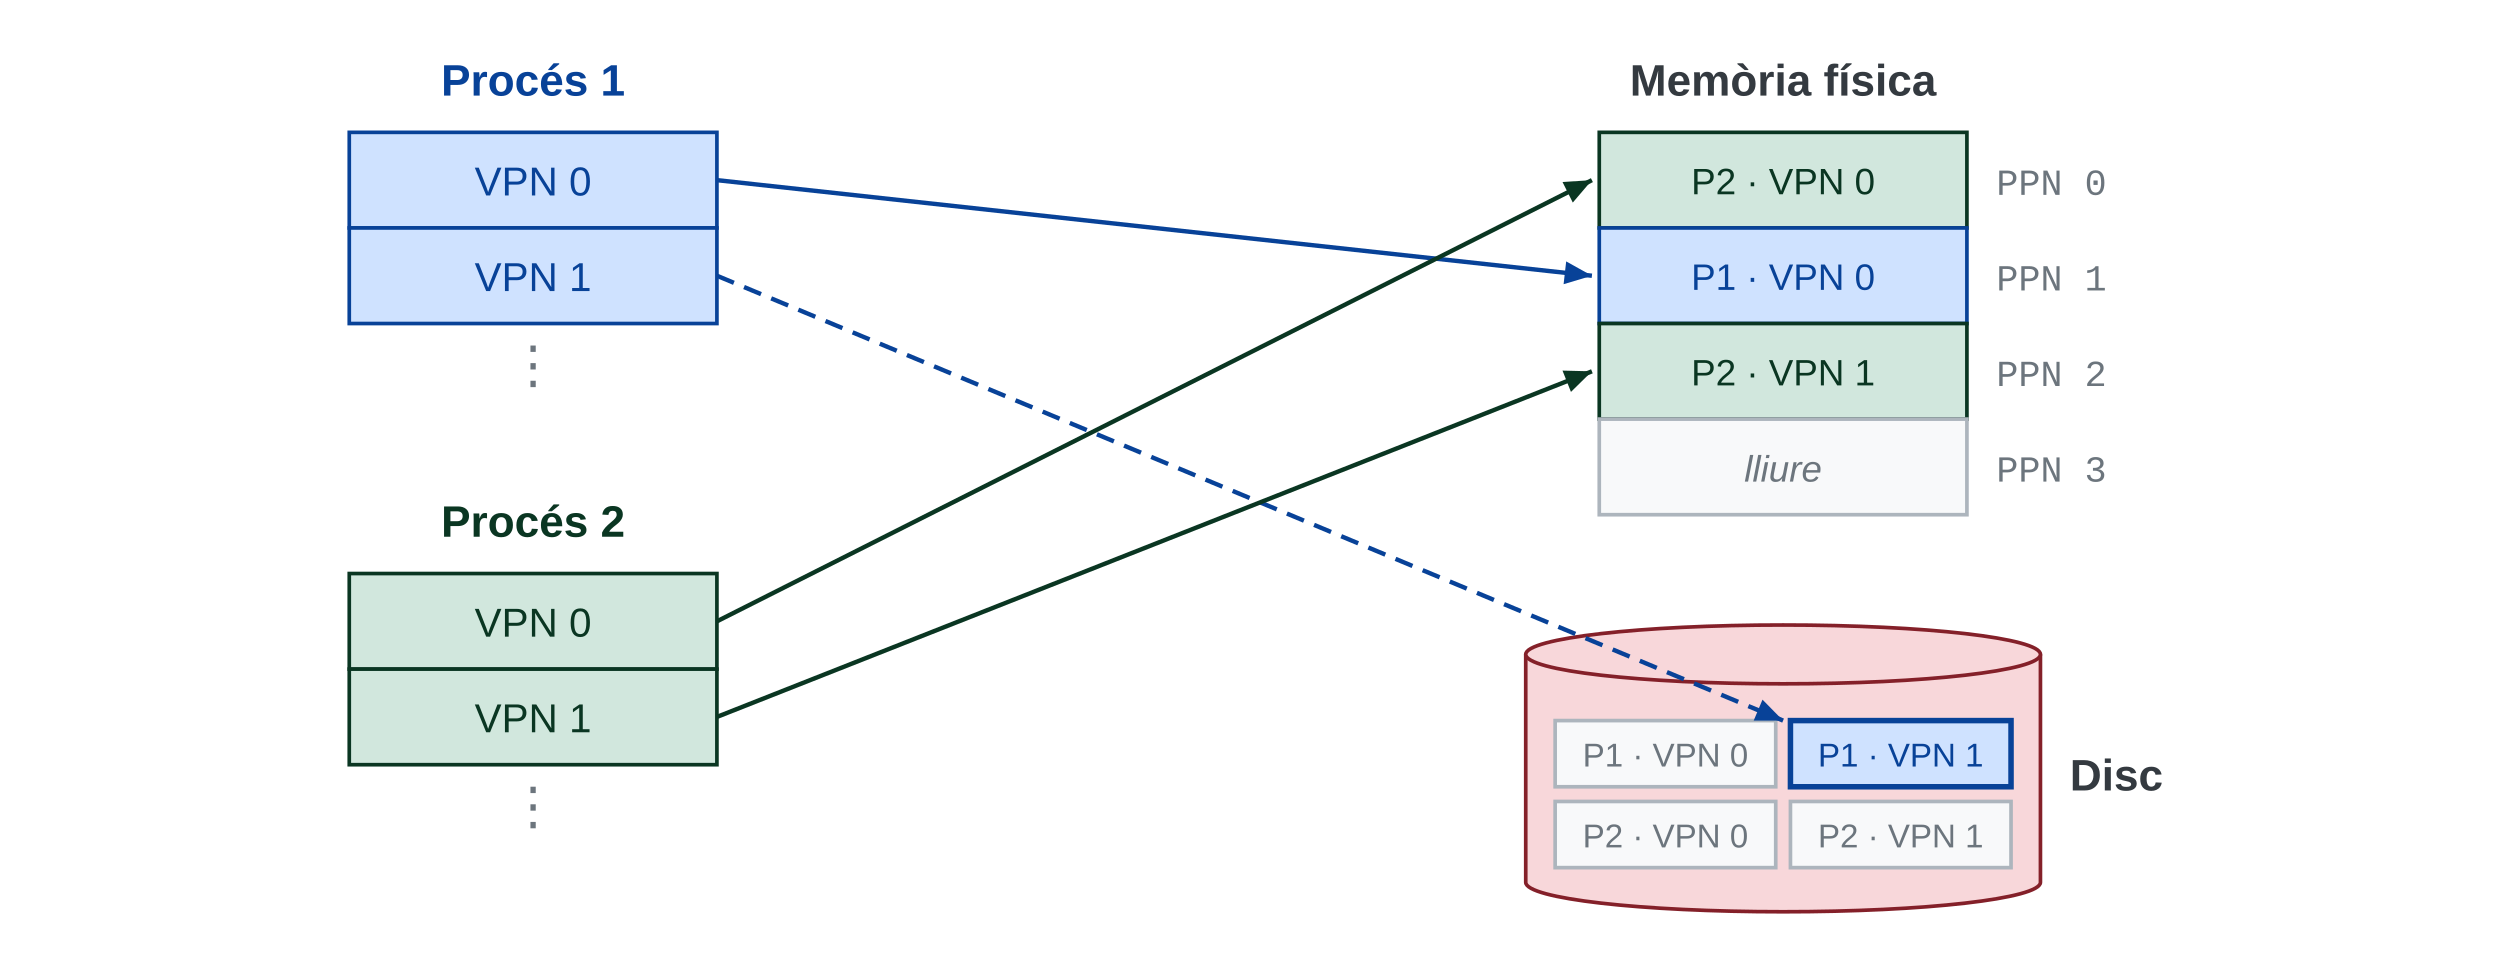
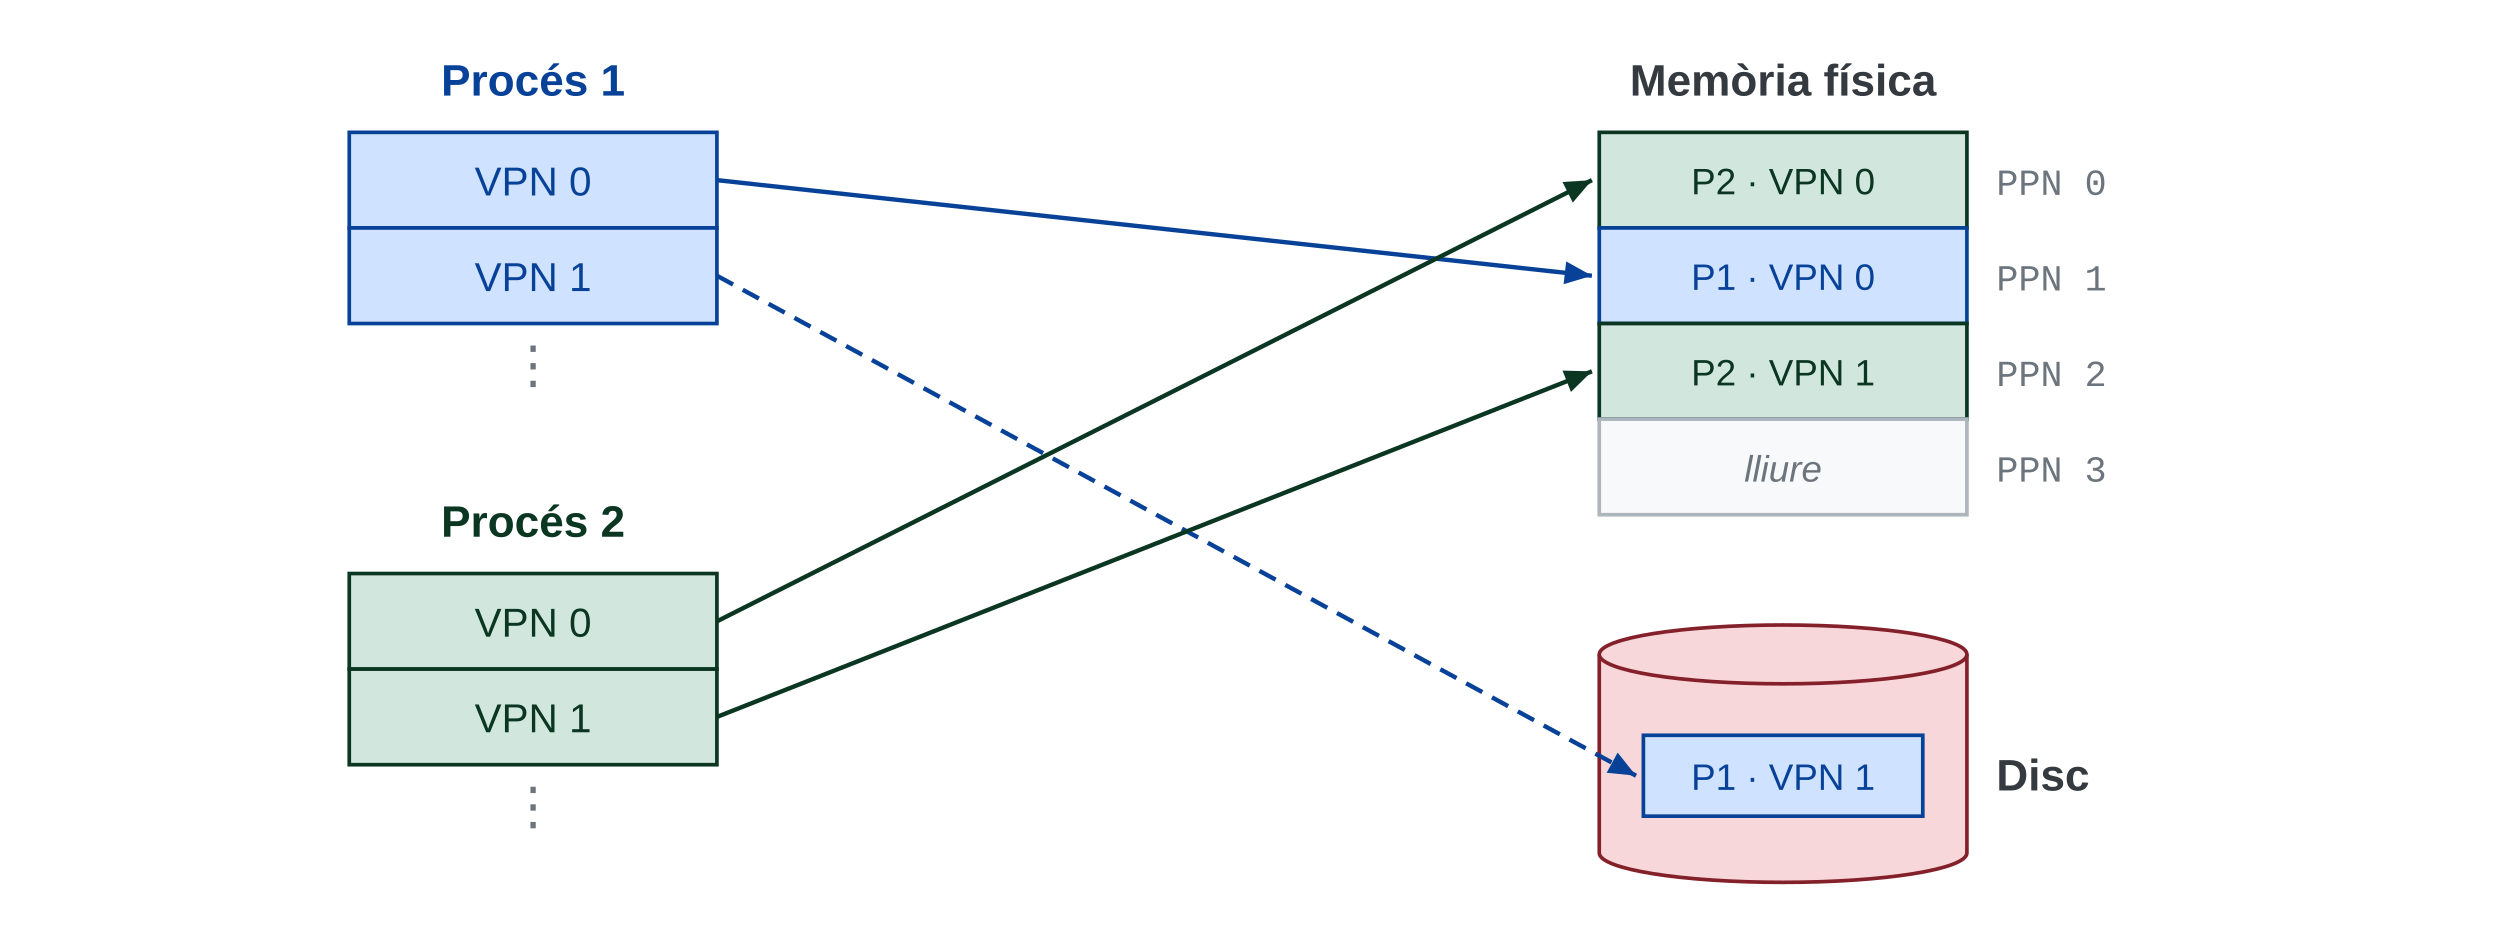
- <svg xmlns="http://www.w3.org/2000/svg" width="100%" viewBox="0 0 680 262" role="img">
+ <svg xmlns="http://www.w3.org/2000/svg" width="100%" viewBox="0 0 680 256" role="img">
  <text x="145" y="26" font-family="'Liberation Sans', Arial, Helvetica, sans-serif" font-size="12" fill="#084298" text-anchor="middle" font-weight="bold">Procés 1</text>
  <rect x="95" y="36" width="100" height="26" fill="#cfe2ff" stroke="#084298" stroke-width="1" />
  <text x="145.0" y="53.167" font-family="'Liberation Sans', Arial, Helvetica, sans-serif" font-size="11" fill="#084298" text-anchor="middle">VPN 0</text>
  <rect x="95" y="62" width="100" height="26" fill="#cfe2ff" stroke="#084298" stroke-width="1" />
  <text x="145.0" y="79.167" font-family="'Liberation Sans', Arial, Helvetica, sans-serif" font-size="11" fill="#084298" text-anchor="middle">VPN 1</text>
  <text x="145" y="104" font-family="'Liberation Sans', Arial, Helvetica, sans-serif" font-size="14" fill="#6c757d" text-anchor="middle">⋮</text>
  <text x="145" y="146" font-family="'Liberation Sans', Arial, Helvetica, sans-serif" font-size="12" fill="#0a3622" text-anchor="middle" font-weight="bold">Procés 2</text>
  <rect x="95" y="156" width="100" height="26" fill="#d1e7dd" stroke="#0a3622" stroke-width="1" />
  <text x="145.0" y="173.167" font-family="'Liberation Sans', Arial, Helvetica, sans-serif" font-size="11" fill="#0a3622" text-anchor="middle">VPN 0</text>
  <rect x="95" y="182" width="100" height="26" fill="#d1e7dd" stroke="#0a3622" stroke-width="1" />
  <text x="145.0" y="199.167" font-family="'Liberation Sans', Arial, Helvetica, sans-serif" font-size="11" fill="#0a3622" text-anchor="middle">VPN 1</text>
  <text x="145" y="224" font-family="'Liberation Sans', Arial, Helvetica, sans-serif" font-size="14" fill="#6c757d" text-anchor="middle">⋮</text>
  <text x="485" y="26" font-family="'Liberation Sans', Arial, Helvetica, sans-serif" font-size="12" fill="#343a40" text-anchor="middle" font-weight="bold">Memòria física</text>
  <rect x="435" y="36" width="100" height="26" fill="#d1e7dd" stroke="#0a3622" stroke-width="1" />
  <text x="485.0" y="52.833" font-family="'Liberation Sans', Arial, Helvetica, sans-serif" font-size="10" fill="#0a3622" text-anchor="middle">P2 · VPN 0</text>
  <text x="543" y="53" font-family="'Liberation Mono', 'Courier New', Courier, monospace" font-size="10" fill="#6c757d" text-anchor="start">PPN 0</text>
  <rect x="435" y="62" width="100" height="26" fill="#cfe2ff" stroke="#084298" stroke-width="1" />
  <text x="485.0" y="78.833" font-family="'Liberation Sans', Arial, Helvetica, sans-serif" font-size="10" fill="#084298" text-anchor="middle">P1 · VPN 0</text>
  <text x="543" y="79" font-family="'Liberation Mono', 'Courier New', Courier, monospace" font-size="10" fill="#6c757d" text-anchor="start">PPN 1</text>
  <rect x="435" y="88" width="100" height="26" fill="#d1e7dd" stroke="#0a3622" stroke-width="1" />
  <text x="485.0" y="104.833" font-family="'Liberation Sans', Arial, Helvetica, sans-serif" font-size="10" fill="#0a3622" text-anchor="middle">P2 · VPN 1</text>
  <text x="543" y="105" font-family="'Liberation Mono', 'Courier New', Courier, monospace" font-size="10" fill="#6c757d" text-anchor="start">PPN 2</text>
  <rect x="435" y="114" width="100" height="26" fill="#f8f9fa" stroke="#adb5bd" stroke-width="1" />
  <text x="485" y="131" font-family="'Liberation Sans', Arial, Helvetica, sans-serif" font-size="10" fill="#6c757d" text-anchor="middle" font-style="italic">lliure</text>
  <text x="543" y="131" font-family="'Liberation Mono', 'Courier New', Courier, monospace" font-size="10" fill="#6c757d" text-anchor="start">PPN 3</text>
-   <path d="M415,178 v62 a70.0,8 0 0 0 140,0 v-62" fill="#f8d7da" stroke="#842029" stroke-width="1" />
-   <ellipse cx="485.0" cy="178" rx="70.0" ry="8" fill="#f8d7da" stroke="#842029" stroke-width="1" />
-   <rect x="423" y="196" width="60" height="18" fill="#f8f9fa" stroke="#adb5bd" stroke-width="1" />
-   <text x="453.0" y="208.5" font-family="'Liberation Sans', Arial, Helvetica, sans-serif" font-size="9" fill="#6c757d" text-anchor="middle">P1 · VPN 0</text>
-   <rect x="487" y="196" width="60" height="18" fill="#cfe2ff" stroke="#084298" stroke-width="1.5" />
-   <text x="517.0" y="208.5" font-family="'Liberation Sans', Arial, Helvetica, sans-serif" font-size="9" fill="#084298" text-anchor="middle">P1 · VPN 1</text>
-   <rect x="423" y="218" width="60" height="18" fill="#f8f9fa" stroke="#adb5bd" stroke-width="1" />
-   <text x="453.0" y="230.5" font-family="'Liberation Sans', Arial, Helvetica, sans-serif" font-size="9" fill="#6c757d" text-anchor="middle">P2 · VPN 0</text>
-   <rect x="487" y="218" width="60" height="18" fill="#f8f9fa" stroke="#adb5bd" stroke-width="1" />
-   <text x="517.0" y="230.5" font-family="'Liberation Sans', Arial, Helvetica, sans-serif" font-size="9" fill="#6c757d" text-anchor="middle">P2 · VPN 1</text>
-   <text x="563" y="215" font-family="'Liberation Sans', Arial, Helvetica, sans-serif" font-size="12" fill="#343a40" text-anchor="start" font-weight="bold">Disc</text>
+   <path d="M435,178 v54 a50.0,8 0 0 0 100,0 v-54" fill="#f8d7da" stroke="#842029" stroke-width="1" />
+   <ellipse cx="485.0" cy="178" rx="50.0" ry="8" fill="#f8d7da" stroke="#842029" stroke-width="1" />
+   <rect x="447" y="200" width="76" height="22" fill="#cfe2ff" stroke="#084298" stroke-width="1" />
+   <text x="485.0" y="214.833" font-family="'Liberation Sans', Arial, Helvetica, sans-serif" font-size="10" fill="#084298" text-anchor="middle">P1 · VPN 1</text>
+   <text x="543" y="215" font-family="'Liberation Sans', Arial, Helvetica, sans-serif" font-size="12" fill="#343a40" text-anchor="start" font-weight="bold">Disc</text>
  <polyline points="195,49 433,75" fill="none" stroke="#084298" stroke-width="1.2" stroke-linejoin="round" />
  <polygon points="433,75 425.3,77.3 426.0,71.1" fill="#084298" />
-   <polyline points="195,75 485,196" fill="none" stroke="#084298" stroke-width="1.2" stroke-linejoin="round" stroke-dasharray="5,3" />
-   <polygon points="485,196 477.0,196.0 479.4,190.3" fill="#084298" />
+   <polyline points="195,75 445,211" fill="none" stroke="#084298" stroke-width="1.2" stroke-linejoin="round" stroke-dasharray="5,3" />
+   <polygon points="445,211 437.0,210.2 440.0,204.7" fill="#084298" />
  <polyline points="195,169 433,49" fill="none" stroke="#0a3622" stroke-width="1.2" stroke-linejoin="round" />
  <polygon points="433,49 427.8,55.1 425.0,49.5" fill="#0a3622" />
  <polyline points="195,195 433,101" fill="none" stroke="#0a3622" stroke-width="1.2" stroke-linejoin="round" />
  <polygon points="433,101 427.3,106.6 425.0,100.8" fill="#0a3622" />
</svg>
